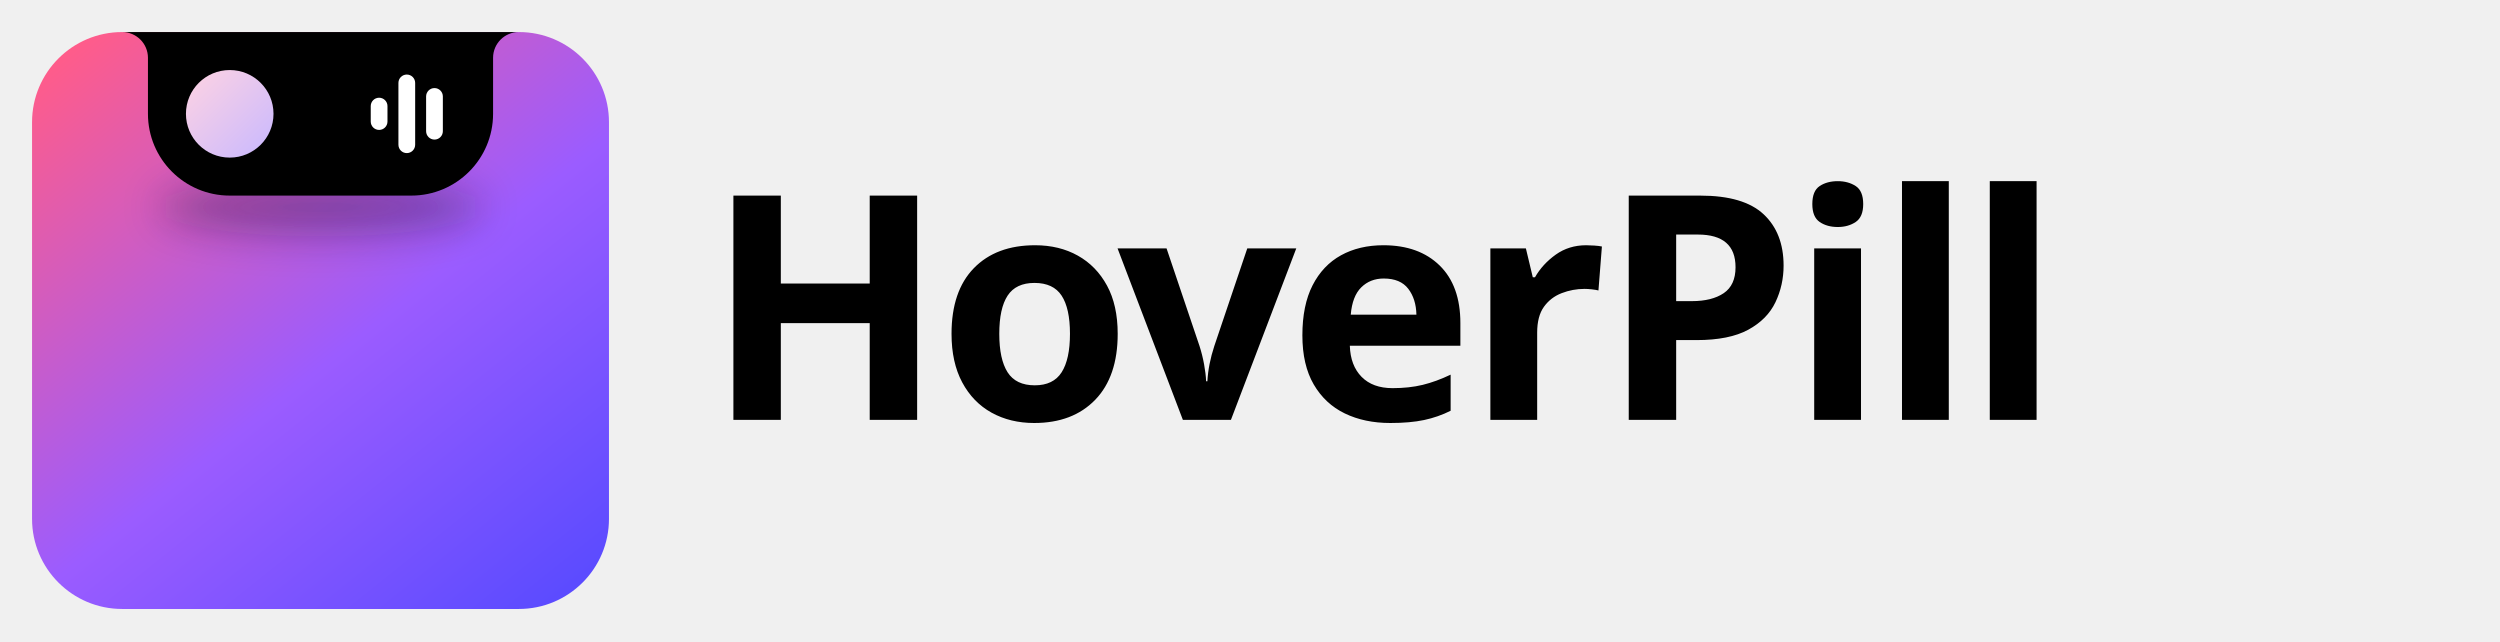
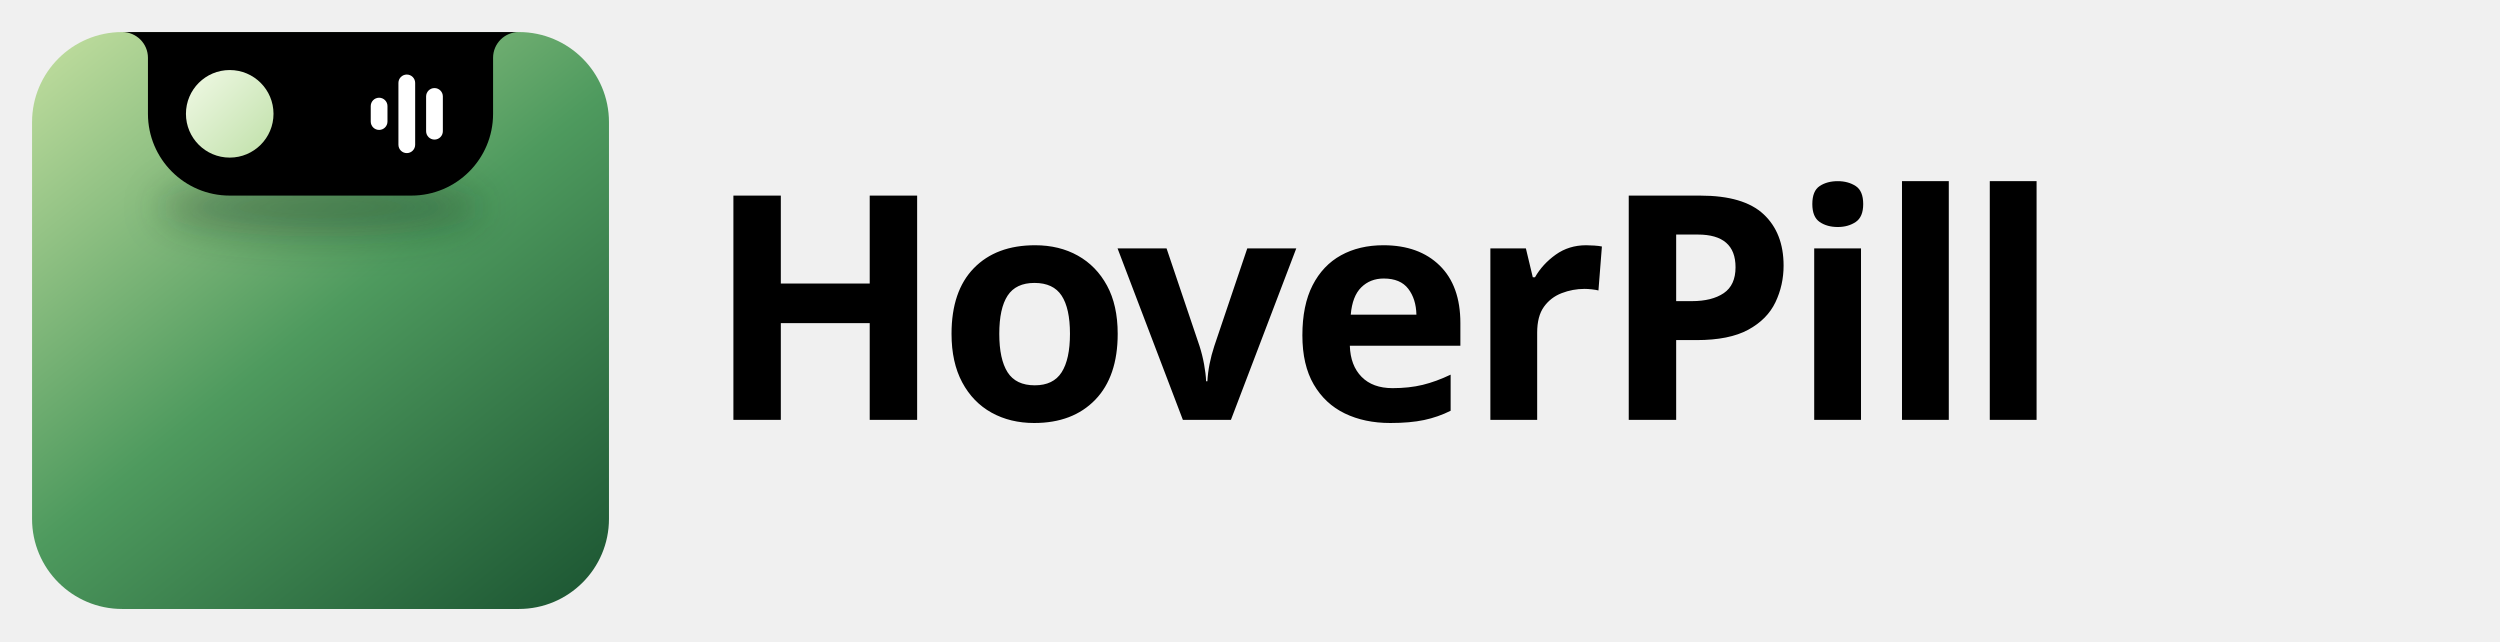
<svg xmlns="http://www.w3.org/2000/svg" viewBox="0 0 1560 400" width="1560" height="400">
  <svg x="20" y="20" width="360" height="360" viewBox="64 64 896 896">
    <defs>
      <linearGradient id="wallpaper" x1="0.1" y1="0" x2="0.9" y2="1">
-         <stop offset="0" stop-color="#FF5C8A" />
-         <stop offset="0.55" stop-color="#9B5CFF" />
-         <stop offset="1" stop-color="#5B4BFF" />
+         <stop offset="0" stop-color="#B9D99A" />
+         <stop offset="0.5" stop-color="#4E9A5E" />
+         <stop offset="1" stop-color="#1F5A35" />
      </linearGradient>
      <linearGradient id="cover" x1="0" y1="0" x2="1" y2="1">
-         <stop offset="0" stop-color="#FFD3E2" />
-         <stop offset="1" stop-color="#C8B8FF" />
+         <stop offset="0" stop-color="#F1F9E6" />
+         <stop offset="1" stop-color="#BFE0A8" />
      </linearGradient>
      <filter id="shadow" x="-50%" y="-100%" width="200%" height="300%">
        <feGaussianBlur stdDeviation="30" />
      </filter>
      <clipPath id="tile">
        <rect x="64" y="64" width="896" height="896" rx="140" />
      </clipPath>
    </defs>
    <g clip-path="url(#tile)">
      <rect x="64" y="64" width="896" height="896" fill="url(#wallpaper)" />
-       <ellipse cx="512" cy="336" rx="250" ry="44" fill="#1B0B3A" opacity="0.35" filter="url(#shadow)" />
+       <ellipse cx="512" cy="336" rx="250" ry="44" fill="#0E2A17" opacity="0.35" filter="url(#shadow)" />
      <path fill="#000" d="       M 204 64 L 820 64       A 40 40 0 0 0 780 104       L 780 191       A 127 127 0 0 1 653 318       L 371 318       A 127 127 0 0 1 244 191       L 244 104       A 40 40 0 0 0 204 64 Z" />
      <circle cx="371" cy="191" r="68" fill="url(#cover)" />
      <g fill="#FFFFFF">
        <rect x="590" y="166" width="26" height="50" rx="13" />
        <rect x="633" y="130" width="26" height="122" rx="13" />
        <rect x="676" y="151" width="26" height="80" rx="13" />
      </g>
    </g>
  </svg>
  <text x="440" y="262" font-family="Segoe UI Variable Display, Segoe UI, system-ui, sans-serif" font-weight="600" font-size="196" letter-spacing="-5" fill="#000000">HoverPill</text>
</svg>
